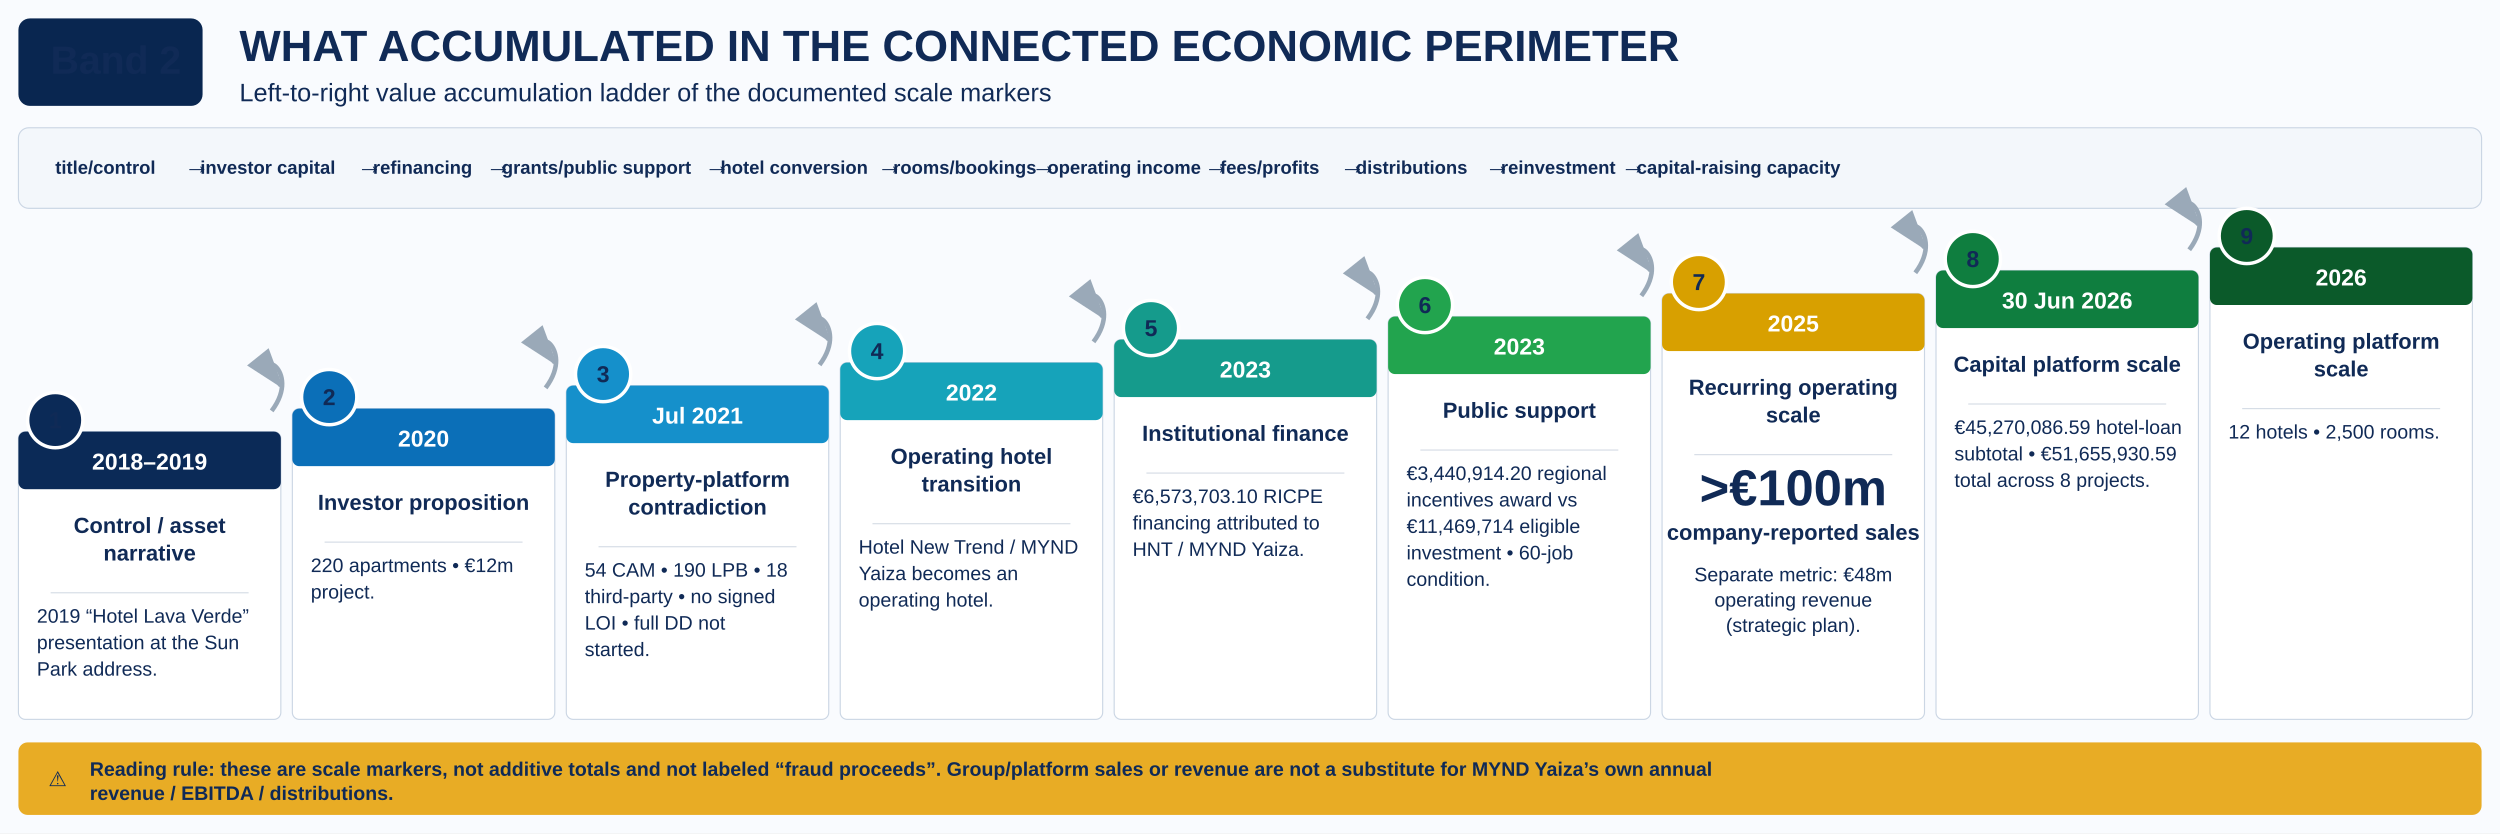
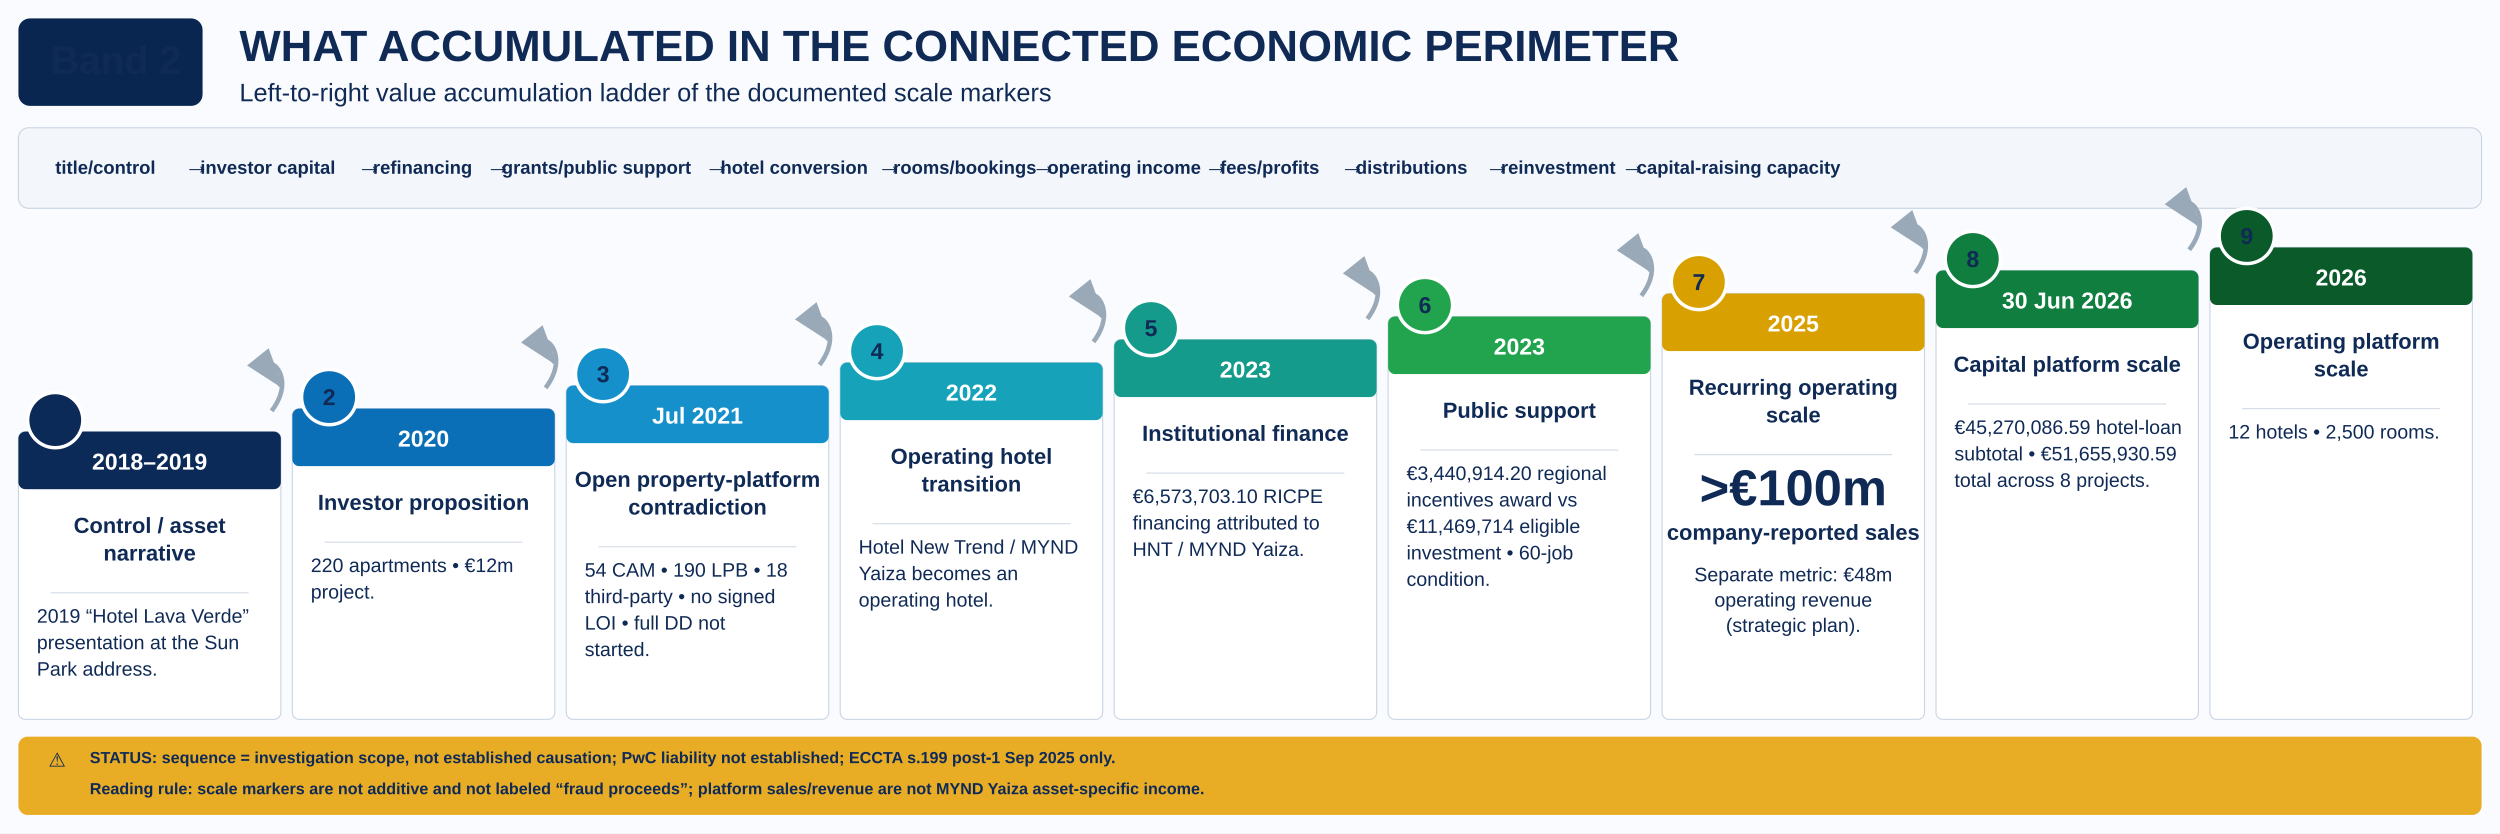
<svg xmlns="http://www.w3.org/2000/svg" width="2172" height="724" viewBox="0 0 2172 724">
  <rect width="2172" height="724" fill="#f9fbfe" />
  <style>text{font-family:Arial,Helvetica,sans-serif;fill:#102a56}.title{font-weight:800}.body{font-size:17px}.head{font-size:20px;font-weight:700;fill:white}.stepTitle{font-size:19px;font-weight:700}.big{font-size:44px;font-weight:900}</style>
  <defs>
    <marker id="arrow" markerWidth="10" markerHeight="10" refX="8" refY="3" orient="auto">
      <path d="M0,0 L0,6 L9,3 z" fill="#9aa9b8" />
    </marker>
  </defs>
  <rect x="16" y="16" rx="10" width="160" height="76" fill="#092650" />
  <text x="44" y="64" font-size="34" font-weight="800" fill="white">Band 2</text>
  <text x="208" y="53" font-size="38" class="title">WHAT ACCUMULATED IN THE CONNECTED ECONOMIC PERIMETER</text>
  <text x="208" y="88" font-size="22" fill="#5c6b7e">Left-to-right value accumulation ladder of the documented scale markers</text>
  <rect x="16" y="111" width="2140" height="70" rx="9" fill="#f3f7fb" stroke="#cbd6e4" />
  <text x="48" y="151" font-size="16" font-weight="700">title/control</text>
  <text x="160" y="151" font-size="22" fill="#8a9aac">→</text>
  <text x="174" y="151" font-size="16" font-weight="700">investor capital</text>
  <text x="310" y="151" font-size="22" fill="#8a9aac">→</text>
  <text x="324" y="151" font-size="16" font-weight="700">refinancing</text>
  <text x="422" y="151" font-size="22" fill="#8a9aac">→</text>
  <text x="436" y="151" font-size="16" font-weight="700">grants/public support</text>
  <text x="612" y="151" font-size="22" fill="#8a9aac">→</text>
  <text x="626" y="151" font-size="16" font-weight="700">hotel conversion</text>
  <text x="762" y="151" font-size="22" fill="#8a9aac">→</text>
  <text x="776" y="151" font-size="16" font-weight="700">rooms/bookings</text>
  <text x="896" y="151" font-size="22" fill="#8a9aac">→</text>
  <text x="910" y="151" font-size="16" font-weight="700">operating income</text>
  <text x="1046" y="151" font-size="22" fill="#8a9aac">→</text>
  <text x="1060" y="151" font-size="16" font-weight="700">fees/profits</text>
  <text x="1164" y="151" font-size="22" fill="#8a9aac">→</text>
  <text x="1178" y="151" font-size="16" font-weight="700">distributions</text>
  <text x="1290" y="151" font-size="22" fill="#8a9aac">→</text>
  <text x="1304" y="151" font-size="16" font-weight="700">reinvestment</text>
  <text x="1408" y="151" font-size="22" fill="#8a9aac">→</text>
  <text x="1422" y="151" font-size="16" font-weight="700">capital-raising capacity</text>
  <rect x="16" y="375" width="228" height="250" rx="6" fill="white" stroke="#cbd6e4" />
  <rect x="16" y="375" width="228" height="50" rx="6" fill="#0b2a57" />
  <text x="130" y="408" text-anchor="middle" class="head">2018–2019</text>
  <circle cx="48" cy="365" r="24" fill="#0b2a57" stroke="white" stroke-width="3" />
  <text x="48" y="372" text-anchor="middle" font-size="20" font-weight="800" fill="white">1</text>
  <path d="M 236 357 C 264 320, 216 300, 244 335" fill="none" stroke="#9aa9b8" stroke-width="4" marker-end="url(#arrow)" />
  <text x="130" y="463" text-anchor="middle" class="stepTitle">Control / asset</text>
  <text x="130" y="487" text-anchor="middle" class="stepTitle">narrative</text>
  <line x1="44" y1="515" x2="216" y2="515" stroke="#d5dce5" />
  <text x="32" y="541" class="body">2019 “Hotel Lava Verde”</text>
  <text x="32" y="564" class="body">presentation at the Sun</text>
  <text x="32" y="587" class="body">Park address.</text>
  <rect x="254" y="355" width="228" height="270" rx="6" fill="white" stroke="#cbd6e4" />
  <rect x="254" y="355" width="228" height="50" rx="6" fill="#0b6fb8" />
  <text x="368" y="388" text-anchor="middle" class="head">2020</text>
  <circle cx="286" cy="345" r="24" fill="#0b6fb8" stroke="white" stroke-width="3" />
  <text x="286" y="352" text-anchor="middle" font-size="20" font-weight="800" fill="white">2</text>
  <path d="M 474 337 C 502 300, 454 280, 482 315" fill="none" stroke="#9aa9b8" stroke-width="4" marker-end="url(#arrow)" />
  <text x="368" y="443" text-anchor="middle" class="stepTitle">Investor proposition</text>
  <line x1="282" y1="471" x2="454" y2="471" stroke="#d5dce5" />
  <text x="270" y="497" class="body">220 apartments • €12m</text>
  <text x="270" y="520" class="body">project.</text>
  <rect x="492" y="335" width="228" height="290" rx="6" fill="white" stroke="#cbd6e4" />
  <rect x="492" y="335" width="228" height="50" rx="6" fill="#1590cb" />
  <text x="606" y="368" text-anchor="middle" class="head">Jul 2021</text>
  <circle cx="524" cy="325" r="24" fill="#1590cb" stroke="white" stroke-width="3" />
  <text x="524" y="332" text-anchor="middle" font-size="20" font-weight="800" fill="white">3</text>
  <path d="M 712 317 C 740 280, 692 260, 720 295" fill="none" stroke="#9aa9b8" stroke-width="4" marker-end="url(#arrow)" />
-   <text x="606" y="423" text-anchor="middle" class="stepTitle">Property-platform</text>
+   <text x="606" y="423" text-anchor="middle" class="stepTitle">Open property-platform</text>
  <text x="606" y="447" text-anchor="middle" class="stepTitle">contradiction</text>
  <line x1="520" y1="475" x2="692" y2="475" stroke="#d5dce5" />
  <text x="508" y="501" class="body">54 CAM • 190 LPB • 18</text>
  <text x="508" y="524" class="body">third-party • no signed</text>
  <text x="508" y="547" class="body">LOI • full DD not</text>
  <text x="508" y="570" class="body">started.</text>
  <rect x="730" y="315" width="228" height="310" rx="6" fill="white" stroke="#cbd6e4" />
  <rect x="730" y="315" width="228" height="50" rx="6" fill="#16a3ba" />
  <text x="844" y="348" text-anchor="middle" class="head">2022</text>
  <circle cx="762" cy="305" r="24" fill="#16a3ba" stroke="white" stroke-width="3" />
  <text x="762" y="312" text-anchor="middle" font-size="20" font-weight="800" fill="white">4</text>
  <path d="M 950 297 C 978 260, 930 240, 958 275" fill="none" stroke="#9aa9b8" stroke-width="4" marker-end="url(#arrow)" />
  <text x="844" y="403" text-anchor="middle" class="stepTitle">Operating hotel</text>
  <text x="844" y="427" text-anchor="middle" class="stepTitle">transition</text>
  <line x1="758" y1="455" x2="930" y2="455" stroke="#d5dce5" />
  <text x="746" y="481" class="body">Hotel New Trend / MYND</text>
  <text x="746" y="504" class="body">Yaiza becomes an</text>
  <text x="746" y="527" class="body">operating hotel.</text>
  <rect x="968" y="295" width="228" height="330" rx="6" fill="white" stroke="#cbd6e4" />
  <rect x="968" y="295" width="228" height="50" rx="6" fill="#159b8c" />
  <text x="1082" y="328" text-anchor="middle" class="head">2023</text>
  <circle cx="1000" cy="285" r="24" fill="#159b8c" stroke="white" stroke-width="3" />
  <text x="1000" y="292" text-anchor="middle" font-size="20" font-weight="800" fill="white">5</text>
  <path d="M 1188 277 C 1216 240, 1168 220, 1196 255" fill="none" stroke="#9aa9b8" stroke-width="4" marker-end="url(#arrow)" />
  <text x="1082" y="383" text-anchor="middle" class="stepTitle">Institutional finance</text>
  <line x1="996" y1="411" x2="1168" y2="411" stroke="#d5dce5" />
  <text x="984" y="437" class="body">€6,573,703.10 RICPE</text>
  <text x="984" y="460" class="body">financing attributed to</text>
  <text x="984" y="483" class="body">HNT / MYND Yaiza.</text>
  <rect x="1206" y="275" width="228" height="350" rx="6" fill="white" stroke="#cbd6e4" />
  <rect x="1206" y="275" width="228" height="50" rx="6" fill="#22a44e" />
  <text x="1320" y="308" text-anchor="middle" class="head">2023</text>
  <circle cx="1238" cy="265" r="24" fill="#22a44e" stroke="white" stroke-width="3" />
  <text x="1238" y="272" text-anchor="middle" font-size="20" font-weight="800" fill="white">6</text>
  <path d="M 1426 257 C 1454 220, 1406 200, 1434 235" fill="none" stroke="#9aa9b8" stroke-width="4" marker-end="url(#arrow)" />
  <text x="1320" y="363" text-anchor="middle" class="stepTitle">Public support</text>
  <line x1="1234" y1="391" x2="1406" y2="391" stroke="#d5dce5" />
  <text x="1222" y="417" class="body">€3,440,914.20 regional</text>
  <text x="1222" y="440" class="body">incentives award vs</text>
  <text x="1222" y="463" class="body">€11,469,714 eligible</text>
  <text x="1222" y="486" class="body">investment • 60-job</text>
  <text x="1222" y="509" class="body">condition.</text>
  <rect x="1444" y="255" width="228" height="370" rx="6" fill="white" stroke="#cbd6e4" />
  <rect x="1444" y="255" width="228" height="50" rx="6" fill="#d8a000" />
  <text x="1558" y="288" text-anchor="middle" class="head">2025</text>
  <circle cx="1476" cy="245" r="24" fill="#d8a000" stroke="white" stroke-width="3" />
  <text x="1476" y="252" text-anchor="middle" font-size="20" font-weight="800" fill="white">7</text>
  <path d="M 1664 237 C 1692 200, 1644 180, 1672 215" fill="none" stroke="#9aa9b8" stroke-width="4" marker-end="url(#arrow)" />
  <text x="1558" y="343" text-anchor="middle" class="stepTitle">Recurring operating</text>
  <text x="1558" y="367" text-anchor="middle" class="stepTitle">scale</text>
  <line x1="1472" y1="395" x2="1644" y2="395" stroke="#d5dce5" />
  <text x="1558" y="439" text-anchor="middle" class="big" fill="#9a6e00">&gt;€100m</text>
  <text x="1558" y="469" text-anchor="middle" font-size="19" font-weight="800">company-reported sales</text>
  <text x="1558" y="505" text-anchor="middle" class="body">Separate metric: €48m</text>
  <text x="1558" y="527" text-anchor="middle" class="body">operating revenue</text>
  <text x="1558" y="549" text-anchor="middle" class="body">(strategic plan).</text>
  <rect x="1682" y="235" width="228" height="390" rx="6" fill="white" stroke="#cbd6e4" />
  <rect x="1682" y="235" width="228" height="50" rx="6" fill="#0f7e3f" />
  <text x="1796" y="268" text-anchor="middle" class="head">30 Jun 2026</text>
  <circle cx="1714" cy="225" r="24" fill="#0f7e3f" stroke="white" stroke-width="3" />
  <text x="1714" y="232" text-anchor="middle" font-size="20" font-weight="800" fill="white">8</text>
  <path d="M 1902 217 C 1930 180, 1882 160, 1910 195" fill="none" stroke="#9aa9b8" stroke-width="4" marker-end="url(#arrow)" />
  <text x="1796" y="323" text-anchor="middle" class="stepTitle">Capital platform scale</text>
  <line x1="1710" y1="351" x2="1882" y2="351" stroke="#d5dce5" />
  <text x="1698" y="377" class="body">€45,270,086.59 hotel-loan</text>
  <text x="1698" y="400" class="body">subtotal • €51,655,930.59</text>
  <text x="1698" y="423" class="body">total across 8 projects.</text>
  <rect x="1920" y="215" width="228" height="410" rx="6" fill="white" stroke="#cbd6e4" />
  <rect x="1920" y="215" width="228" height="50" rx="6" fill="#0b5a2a" />
  <text x="2034" y="248" text-anchor="middle" class="head">2026</text>
  <circle cx="1952" cy="205" r="24" fill="#0b5a2a" stroke="white" stroke-width="3" />
  <text x="1952" y="212" text-anchor="middle" font-size="20" font-weight="800" fill="white">9</text>
  <text x="2034" y="303" text-anchor="middle" class="stepTitle">Operating platform</text>
  <text x="2034" y="327" text-anchor="middle" class="stepTitle">scale</text>
  <line x1="1948" y1="355" x2="2120" y2="355" stroke="#d5dce5" />
  <text x="1936" y="381" class="body">12 hotels • 2,500 rooms.</text>
-   <rect x="16" y="645" width="2140" height="63" rx="8" fill="#e8ac25" />
-   <text x="42" y="683" font-size="18" font-weight="700" fill="#111827">⚠</text>
-   <text x="78" y="674" font-size="17" font-weight="700" fill="#111827">Reading rule: these are scale markers, not additive totals and not labeled “fraud proceeds”. Group/platform sales or revenue are not a substitute for MYND Yaiza’s own annual</text>
-   <text x="78" y="695" font-size="17" font-weight="700" fill="#111827">revenue / EBITDA / distributions.</text>
+   <rect x="16" y="640" width="2140" height="68" rx="8" fill="#e8ac25" />
+   <text x="42" y="666" font-size="17" font-weight="700" fill="#111827">⚠</text>
+   <text x="78" y="663" font-size="14" font-weight="800" fill="#111827">STATUS: sequence = investigation scope, not established causation; PwC liability not established; ECCTA s.199 post‑1 Sep 2025 only.</text>
+   <text x="78" y="690" font-size="14" font-weight="700" fill="#111827">Reading rule: scale markers are not additive and not labeled “fraud proceeds”; platform sales/revenue are not MYND Yaiza asset-specific income.</text>
</svg>
